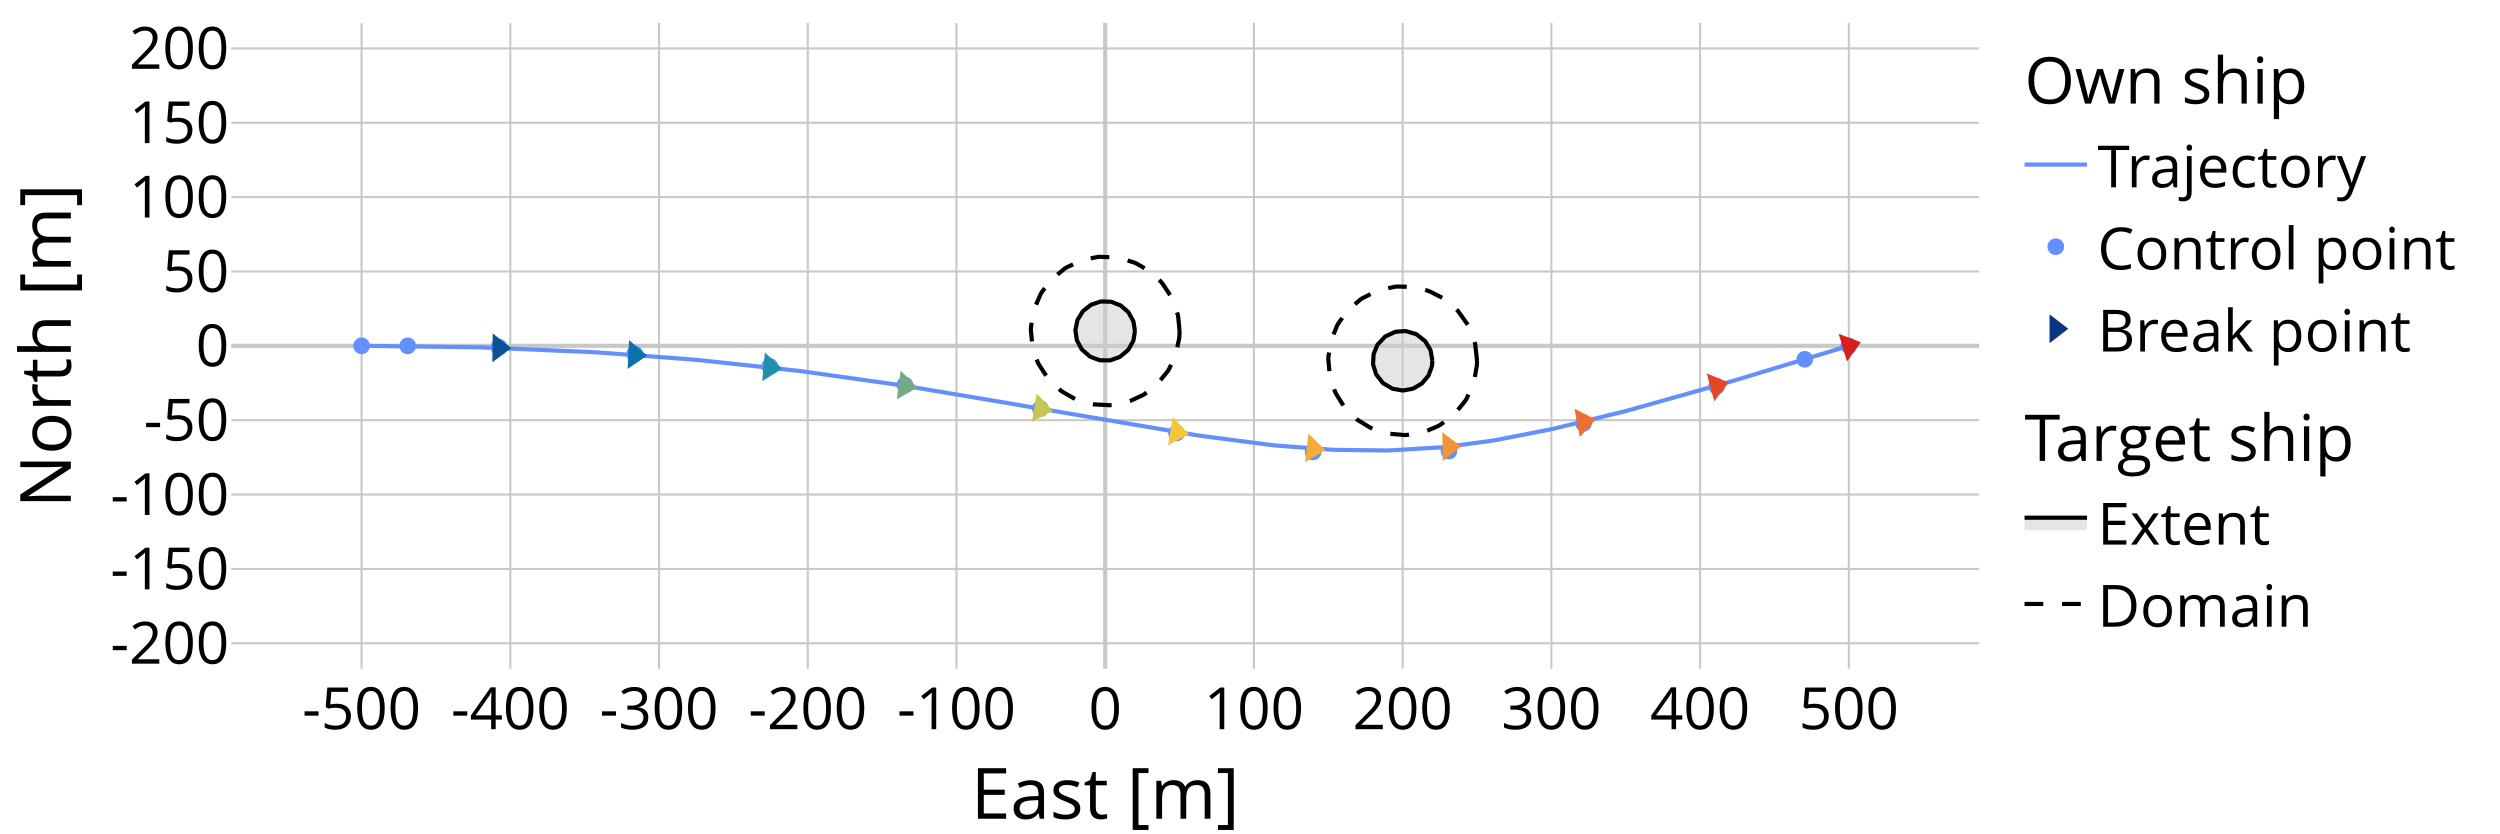
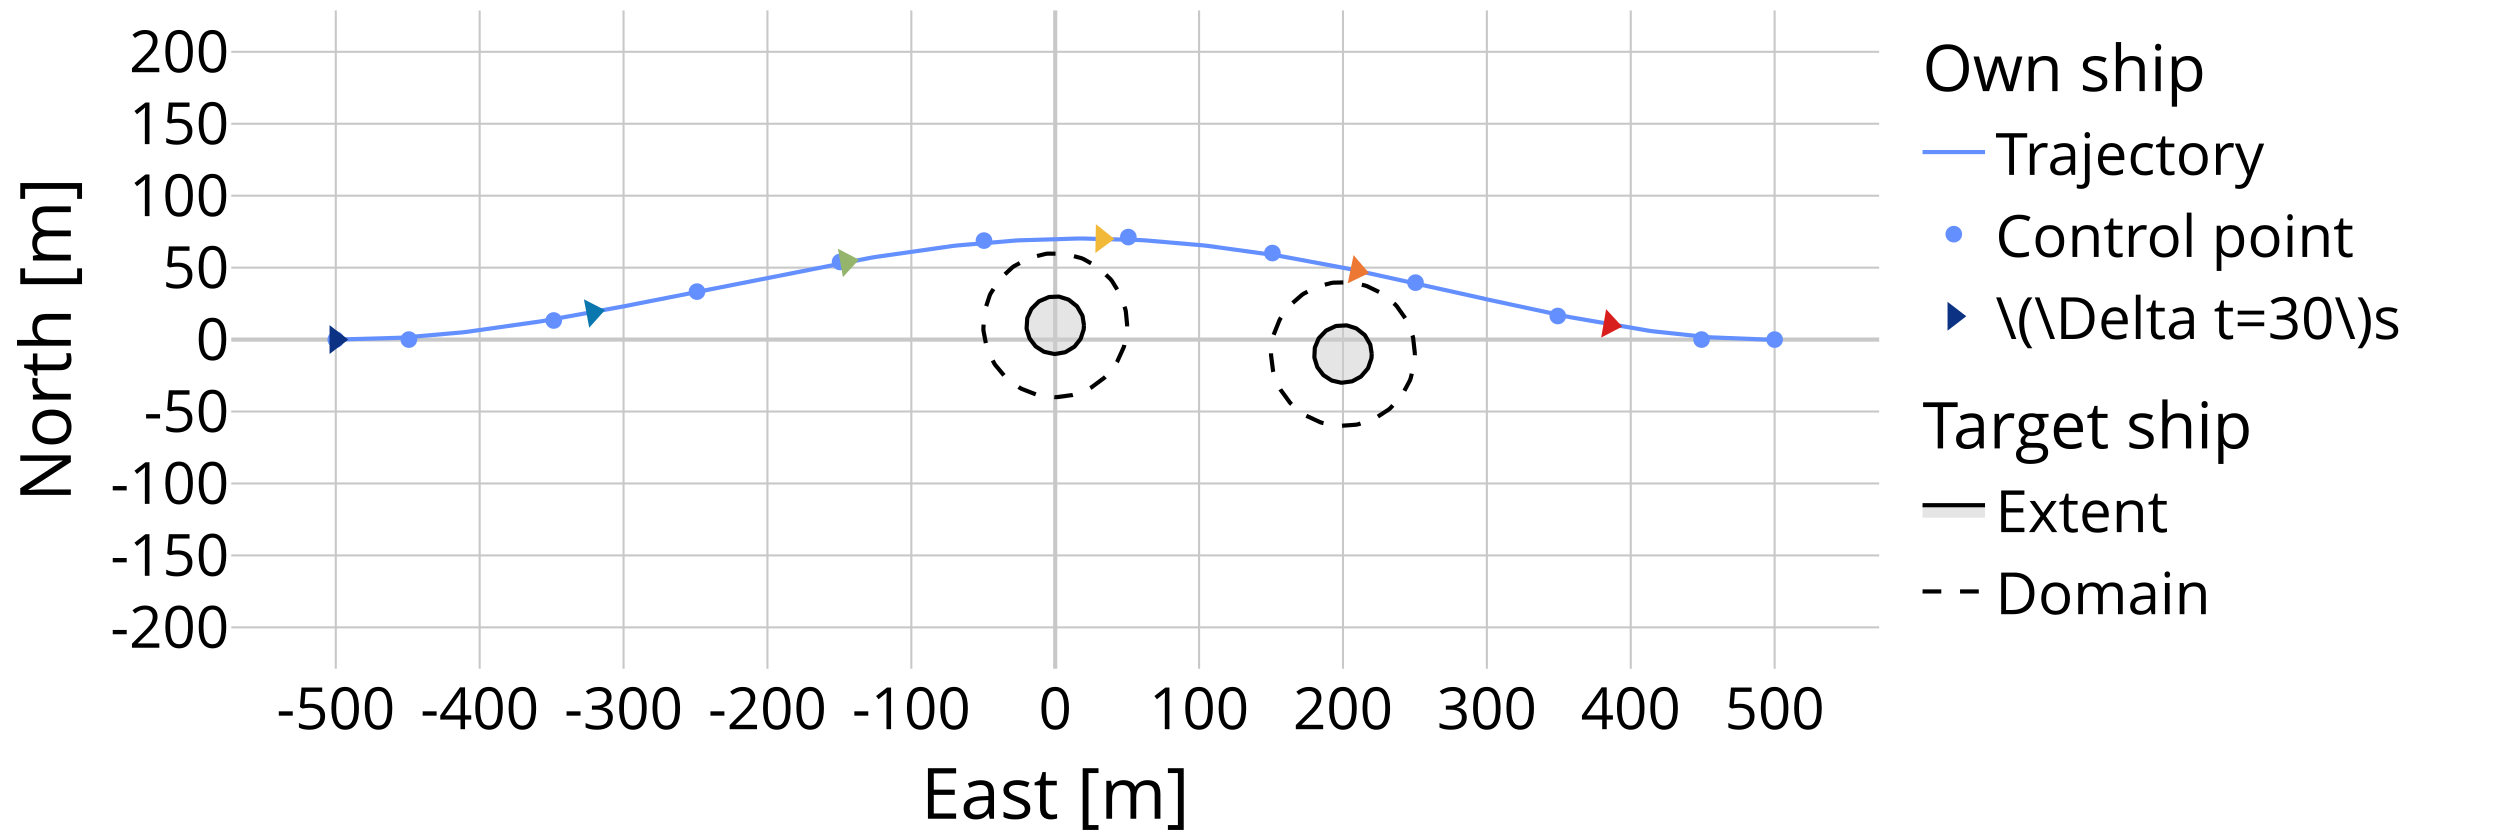
<svg xmlns="http://www.w3.org/2000/svg" class="main-svg" width="1200" height="400" style="" viewBox="0 0 1200 400">
  <rect x="0" y="0" width="1200" height="400" style="fill: rgb(255, 255, 255); fill-opacity: 1;" />
-   <defs id="defs-fc1833">
+   <defs id="defs-e4fb41">
    <g class="clips">
-       <clipPath id="clipfc1833xyplot" class="plotclip">
-         <rect width="839" height="310" />
+       <clipPath id="clipe4fb41xyplot" class="plotclip">
+         <rect width="791" height="316" />
      </clipPath>
-       <clipPath class="axesclip" id="clipfc1833x">
-         <rect x="111" y="0" width="839" height="400" />
+       <clipPath class="axesclip" id="clipe4fb41x">
+         <rect x="111" y="0" width="791" height="400" />
      </clipPath>
-       <clipPath class="axesclip" id="clipfc1833y">
-         <rect x="0" y="11" width="1200" height="310" />
+       <clipPath class="axesclip" id="clipe4fb41y">
+         <rect x="0" y="5" width="1200" height="316" />
      </clipPath>
-       <clipPath class="axesclip" id="clipfc1833xy">
-         <rect x="111" y="11" width="839" height="310" />
+       <clipPath class="axesclip" id="clipe4fb41xy">
+         <rect x="111" y="5" width="791" height="316" />
      </clipPath>
    </g>
    <g class="gradients" />
    <g class="patterns" />
  </defs>
  <g class="bglayer" />
  <g class="layer-below">
    <g class="imagelayer" />
    <g class="shapelayer" />
  </g>
  <g class="cartesianlayer">
    <g class="subplot xy">
      <g class="layer-subplot">
        <g class="shapelayer" />
        <g class="imagelayer" />
      </g>
      <g class="minor-gridlayer">
        <g class="x" />
        <g class="y" />
      </g>
      <g class="gridlayer">
        <g class="x">
-           <path class="xgrid crisp" transform="translate(173.56,0)" d="M0,11v310" style="stroke: rgb(200, 200, 200); stroke-opacity: 1; stroke-width: 1px;" />
-           <path class="xgrid crisp" transform="translate(244.95,0)" d="M0,11v310" style="stroke: rgb(200, 200, 200); stroke-opacity: 1; stroke-width: 1px;" />
-           <path class="xgrid crisp" transform="translate(316.34,0)" d="M0,11v310" style="stroke: rgb(200, 200, 200); stroke-opacity: 1; stroke-width: 1px;" />
-           <path class="xgrid crisp" transform="translate(387.73,0)" d="M0,11v310" style="stroke: rgb(200, 200, 200); stroke-opacity: 1; stroke-width: 1px;" />
-           <path class="xgrid crisp" transform="translate(459.11,0)" d="M0,11v310" style="stroke: rgb(200, 200, 200); stroke-opacity: 1; stroke-width: 1px;" />
-           <path class="xgrid crisp" transform="translate(601.89,0)" d="M0,11v310" style="stroke: rgb(200, 200, 200); stroke-opacity: 1; stroke-width: 1px;" />
-           <path class="xgrid crisp" transform="translate(673.27,0)" d="M0,11v310" style="stroke: rgb(200, 200, 200); stroke-opacity: 1; stroke-width: 1px;" />
-           <path class="xgrid crisp" transform="translate(744.66,0)" d="M0,11v310" style="stroke: rgb(200, 200, 200); stroke-opacity: 1; stroke-width: 1px;" />
-           <path class="xgrid crisp" transform="translate(816.05,0)" d="M0,11v310" style="stroke: rgb(200, 200, 200); stroke-opacity: 1; stroke-width: 1px;" />
-           <path class="xgrid crisp" transform="translate(887.44,0)" d="M0,11v310" style="stroke: rgb(200, 200, 200); stroke-opacity: 1; stroke-width: 1px;" />
+           <path class="xgrid crisp" transform="translate(161.18,0)" d="M0,5v316" style="stroke: rgb(200, 200, 200); stroke-opacity: 1; stroke-width: 1px;" />
+           <path class="xgrid crisp" transform="translate(230.24,0)" d="M0,5v316" style="stroke: rgb(200, 200, 200); stroke-opacity: 1; stroke-width: 1px;" />
+           <path class="xgrid crisp" transform="translate(299.31,0)" d="M0,5v316" style="stroke: rgb(200, 200, 200); stroke-opacity: 1; stroke-width: 1px;" />
+           <path class="xgrid crisp" transform="translate(368.37,0)" d="M0,5v316" style="stroke: rgb(200, 200, 200); stroke-opacity: 1; stroke-width: 1px;" />
+           <path class="xgrid crisp" transform="translate(437.44,0)" d="M0,5v316" style="stroke: rgb(200, 200, 200); stroke-opacity: 1; stroke-width: 1px;" />
+           <path class="xgrid crisp" transform="translate(575.56,0)" d="M0,5v316" style="stroke: rgb(200, 200, 200); stroke-opacity: 1; stroke-width: 1px;" />
+           <path class="xgrid crisp" transform="translate(644.63,0)" d="M0,5v316" style="stroke: rgb(200, 200, 200); stroke-opacity: 1; stroke-width: 1px;" />
+           <path class="xgrid crisp" transform="translate(713.69,0)" d="M0,5v316" style="stroke: rgb(200, 200, 200); stroke-opacity: 1; stroke-width: 1px;" />
+           <path class="xgrid crisp" transform="translate(782.76,0)" d="M0,5v316" style="stroke: rgb(200, 200, 200); stroke-opacity: 1; stroke-width: 1px;" />
+           <path class="xgrid crisp" transform="translate(851.82,0)" d="M0,5v316" style="stroke: rgb(200, 200, 200); stroke-opacity: 1; stroke-width: 1px;" />
        </g>
        <g class="y">
-           <path class="ygrid crisp" transform="translate(0,308.77)" d="M111,0h839" style="stroke: rgb(200, 200, 200); stroke-opacity: 1; stroke-width: 1px;" />
-           <path class="ygrid crisp" transform="translate(0,273.08)" d="M111,0h839" style="stroke: rgb(200, 200, 200); stroke-opacity: 1; stroke-width: 1px;" />
-           <path class="ygrid crisp" transform="translate(0,237.39)" d="M111,0h839" style="stroke: rgb(200, 200, 200); stroke-opacity: 1; stroke-width: 1px;" />
-           <path class="ygrid crisp" transform="translate(0,201.69)" d="M111,0h839" style="stroke: rgb(200, 200, 200); stroke-opacity: 1; stroke-width: 1px;" />
-           <path class="ygrid crisp" transform="translate(0,130.31)" d="M111,0h839" style="stroke: rgb(200, 200, 200); stroke-opacity: 1; stroke-width: 1px;" />
-           <path class="ygrid crisp" transform="translate(0,94.61)" d="M111,0h839" style="stroke: rgb(200, 200, 200); stroke-opacity: 1; stroke-width: 1px;" />
-           <path class="ygrid crisp" transform="translate(0,58.92)" d="M111,0h839" style="stroke: rgb(200, 200, 200); stroke-opacity: 1; stroke-width: 1px;" />
-           <path class="ygrid crisp" transform="translate(0,23.23)" d="M111,0h839" style="stroke: rgb(200, 200, 200); stroke-opacity: 1; stroke-width: 1px;" />
+           <path class="ygrid crisp" transform="translate(0,301.13)" d="M111,0h791" style="stroke: rgb(200, 200, 200); stroke-opacity: 1; stroke-width: 1px;" />
+           <path class="ygrid crisp" transform="translate(0,266.6)" d="M111,0h791" style="stroke: rgb(200, 200, 200); stroke-opacity: 1; stroke-width: 1px;" />
+           <path class="ygrid crisp" transform="translate(0,232.06)" d="M111,0h791" style="stroke: rgb(200, 200, 200); stroke-opacity: 1; stroke-width: 1px;" />
+           <path class="ygrid crisp" transform="translate(0,197.53)" d="M111,0h791" style="stroke: rgb(200, 200, 200); stroke-opacity: 1; stroke-width: 1px;" />
+           <path class="ygrid crisp" transform="translate(0,128.47)" d="M111,0h791" style="stroke: rgb(200, 200, 200); stroke-opacity: 1; stroke-width: 1px;" />
+           <path class="ygrid crisp" transform="translate(0,93.94)" d="M111,0h791" style="stroke: rgb(200, 200, 200); stroke-opacity: 1; stroke-width: 1px;" />
+           <path class="ygrid crisp" transform="translate(0,59.4)" d="M111,0h791" style="stroke: rgb(200, 200, 200); stroke-opacity: 1; stroke-width: 1px;" />
+           <path class="ygrid crisp" transform="translate(0,24.87)" d="M111,0h791" style="stroke: rgb(200, 200, 200); stroke-opacity: 1; stroke-width: 1px;" />
        </g>
      </g>
      <g class="zerolinelayer">
-         <path class="xzl zl crisp" transform="translate(530.5,0)" d="M0,11v310" style="stroke: rgb(200, 200, 200); stroke-opacity: 1; stroke-width: 2px;" />
-         <path class="yzl zl crisp" transform="translate(0,166)" d="M111,0h839" style="stroke: rgb(200, 200, 200); stroke-opacity: 1; stroke-width: 2px;" />
+         <path class="xzl zl crisp" transform="translate(506.5,0)" d="M0,5v316" style="stroke: rgb(200, 200, 200); stroke-opacity: 1; stroke-width: 2px;" />
+         <path class="yzl zl crisp" transform="translate(0,163)" d="M111,0h791" style="stroke: rgb(200, 200, 200); stroke-opacity: 1; stroke-width: 2px;" />
      </g>
      <g class="layer-between">
        <g class="shapelayer" />
        <g class="imagelayer" />
      </g>
      <path class="xlines-below" />
      <path class="ylines-below" />
      <g class="overlines-below" />
      <g class="xaxislayer-below" />
      <g class="yaxislayer-below" />
      <g class="overaxes-below" />
      <g class="overplot">
-         <g class="xy" transform="translate(111,11)" clip-path="url(#clipfc1833xyplot)">
+         <g class="xy" transform="translate(111,5)" clip-path="url(#clipe4fb41xyplot)">
          <g class="scatterlayer mlayer">
-             <g class="trace scatter tracea6dfab" style="stroke-miterlimit: 2; opacity: 1;">
-               <g class="fills" />
-               <g class="errorbars" />
-               <g class="lines">
-                 <path class="js-line" d="M62.56,155L118.34,155.71L120.75,155.78L173.59,158.04L175.98,158.18L221.39,161.57L223.78,161.78L271.5,166.92L273.89,167.21L321.63,173.93L324.02,174.31L379.06,183.57L381.45,183.99L463.18,197.88L465.59,198.24L499.31,202.62L501.72,202.87L528.19,204.85L530.59,204.95L554.59,205.21L556.99,205.15L580.92,203.71L583.31,203.47L604.77,200.61L607.15,200.21L633.27,195.09L635.64,194.56L668.71,186.47L671.07,185.85L720.37,171.95L722.71,171.26L776.44,155" style="vector-effect: none; fill: none; stroke: rgb(100, 143, 255); stroke-opacity: 1; stroke-width: 2px; opacity: 1;" />
-               </g>
-               <g class="points" />
-               <g class="text" />
-             </g>
-             <g class="trace scatter trace71a429" style="stroke-miterlimit: 2; opacity: 1;">
+             <g class="trace scatter trace616be7" style="stroke-miterlimit: 2; opacity: 1;">
+               <g class="fills" />
+               <g class="errorbars" />
+               <g class="lines">
+                 <path class="js-line" d="M50.18,158L80.62,157.13L82.95,157L110.94,154.54L113.27,154.26L148.1,149.32L150.41,148.95L189.63,141.82L191.93,141.35L306.92,118.73L309.23,118.35L346.19,113.08L348.5,112.82L376.26,110.47L378.58,110.34L406.37,109.49L408.69,109.49L436.48,110.25L438.79,110.39L466.56,112.78L468.88,113.05L501.2,117.52L503.5,117.89L535.71,123.9L538.01,124.38L599.86,138.03L602.14,138.57L641.08,146.93L643.38,147.37L680.26,153.72L682.57,154.04L708.11,156.76L710.43,156.93L736.13,157.97L738.48,157.99L740.82,158" style="vector-effect: none; fill: none; stroke: rgb(100, 143, 255); stroke-opacity: 1; stroke-width: 2px; opacity: 1;" />
+               </g>
+               <g class="points" />
+               <g class="text" />
+             </g>
+             <g class="trace scatter trace02db0a" style="stroke-miterlimit: 2; opacity: 1;">
              <g class="fills" />
              <g class="errorbars" />
              <g class="lines" />
              <g class="points">
-                 <path class="point" transform="translate(62.56,155)" d="M4,0A4,4 0 1,1 0,-4A4,4 0 0,1 4,0Z" style="opacity: 1; stroke-width: 0px; fill: rgb(100, 143, 255); fill-opacity: 1;" />
-                 <path class="point" transform="translate(84.68,155)" d="M4,0A4,4 0 1,1 0,-4A4,4 0 0,1 4,0Z" style="opacity: 1; stroke-width: 0px; fill: rgb(100, 143, 255); fill-opacity: 1;" />
-                 <path class="point" transform="translate(128.52,155.62)" d="M4,0A4,4 0 1,1 0,-4A4,4 0 0,1 4,0Z" style="opacity: 1; stroke-width: 0px; fill: rgb(100, 143, 255); fill-opacity: 1;" />
-                 <path class="point" transform="translate(193.64,158.87)" d="M4,0A4,4 0 1,1 0,-4A4,4 0 0,1 4,0Z" style="opacity: 1; stroke-width: 0px; fill: rgb(100, 143, 255); fill-opacity: 1;" />
-                 <path class="point" transform="translate(258.48,164.87)" d="M4,0A4,4 0 1,1 0,-4A4,4 0 0,1 4,0Z" style="opacity: 1; stroke-width: 0px; fill: rgb(100, 143, 255); fill-opacity: 1;" />
-                 <path class="point" transform="translate(323.34,173.79)" d="M4,0A4,4 0 1,1 0,-4A4,4 0 0,1 4,0Z" style="opacity: 1; stroke-width: 0px; fill: rgb(100, 143, 255); fill-opacity: 1;" />
-                 <path class="point" transform="translate(388.38,185.18)" d="M4,0A4,4 0 1,1 0,-4A4,4 0 0,1 4,0Z" style="opacity: 1; stroke-width: 0px; fill: rgb(100, 143, 255); fill-opacity: 1;" />
-                 <path class="point" transform="translate(453.73,196.85)" d="M4,0A4,4 0 1,1 0,-4A4,4 0 0,1 4,0Z" style="opacity: 1; stroke-width: 0px; fill: rgb(100, 143, 255); fill-opacity: 1;" />
-                 <path class="point" transform="translate(519.28,205.93)" d="M4,0A4,4 0 1,1 0,-4A4,4 0 0,1 4,0Z" style="opacity: 1; stroke-width: 0px; fill: rgb(100, 143, 255); fill-opacity: 1;" />
-                 <path class="point" transform="translate(584.5,205.51)" d="M4,0A4,4 0 1,1 0,-4A4,4 0 0,1 4,0Z" style="opacity: 1; stroke-width: 0px; fill: rgb(100, 143, 255); fill-opacity: 1;" />
-                 <path class="point" transform="translate(649.09,192.19)" d="M4,0A4,4 0 1,1 0,-4A4,4 0 0,1 4,0Z" style="opacity: 1; stroke-width: 0px; fill: rgb(100, 143, 255); fill-opacity: 1;" />
-                 <path class="point" transform="translate(713,174.42)" d="M4,0A4,4 0 1,1 0,-4A4,4 0 0,1 4,0Z" style="opacity: 1; stroke-width: 0px; fill: rgb(100, 143, 255); fill-opacity: 1;" />
-                 <path class="point" transform="translate(755.29,161.46)" d="M4,0A4,4 0 1,1 0,-4A4,4 0 0,1 4,0Z" style="opacity: 1; stroke-width: 0px; fill: rgb(100, 143, 255); fill-opacity: 1;" />
-                 <path class="point" transform="translate(776.44,155)" d="M4,0A4,4 0 1,1 0,-4A4,4 0 0,1 4,0Z" style="opacity: 1; stroke-width: 0px; fill: rgb(100, 143, 255); fill-opacity: 1;" />
-               </g>
-               <g class="text" />
-             </g>
-             <g class="trace scatter trace6c880d" style="stroke-miterlimit: 2; opacity: 1;">
+                 <path class="point" transform="translate(50.18,158)" d="M4,0A4,4 0 1,1 0,-4A4,4 0 0,1 4,0Z" style="opacity: 1; stroke-width: 0px; fill: rgb(100, 143, 255); fill-opacity: 1;" />
+                 <path class="point" transform="translate(85.25,158)" d="M4,0A4,4 0 1,1 0,-4A4,4 0 0,1 4,0Z" style="opacity: 1; stroke-width: 0px; fill: rgb(100, 143, 255); fill-opacity: 1;" />
+                 <path class="point" transform="translate(154.79,148.84)" d="M4,0A4,4 0 1,1 0,-4A4,4 0 0,1 4,0Z" style="opacity: 1; stroke-width: 0px; fill: rgb(100, 143, 255); fill-opacity: 1;" />
+                 <path class="point" transform="translate(223.55,134.98)" d="M4,0A4,4 0 1,1 0,-4A4,4 0 0,1 4,0Z" style="opacity: 1; stroke-width: 0px; fill: rgb(100, 143, 255); fill-opacity: 1;" />
+                 <path class="point" transform="translate(292.23,120.74)" d="M4,0A4,4 0 1,1 0,-4A4,4 0 0,1 4,0Z" style="opacity: 1; stroke-width: 0px; fill: rgb(100, 143, 255); fill-opacity: 1;" />
+                 <path class="point" transform="translate(361.31,110.49)" d="M4,0A4,4 0 1,1 0,-4A4,4 0 0,1 4,0Z" style="opacity: 1; stroke-width: 0px; fill: rgb(100, 143, 255); fill-opacity: 1;" />
+                 <path class="point" transform="translate(430.59,108.79)" d="M4,0A4,4 0 1,1 0,-4A4,4 0 0,1 4,0Z" style="opacity: 1; stroke-width: 0px; fill: rgb(100, 143, 255); fill-opacity: 1;" />
+                 <path class="point" transform="translate(499.76,116.46)" d="M4,0A4,4 0 1,1 0,-4A4,4 0 0,1 4,0Z" style="opacity: 1; stroke-width: 0px; fill: rgb(100, 143, 255); fill-opacity: 1;" />
+                 <path class="point" transform="translate(568.45,130.67)" d="M4,0A4,4 0 1,1 0,-4A4,4 0 0,1 4,0Z" style="opacity: 1; stroke-width: 0px; fill: rgb(100, 143, 255); fill-opacity: 1;" />
+                 <path class="point" transform="translate(636.74,146.68)" d="M4,0A4,4 0 1,1 0,-4A4,4 0 0,1 4,0Z" style="opacity: 1; stroke-width: 0px; fill: rgb(100, 143, 255); fill-opacity: 1;" />
+                 <path class="point" transform="translate(705.75,158)" d="M4,0A4,4 0 1,1 0,-4A4,4 0 0,1 4,0Z" style="opacity: 1; stroke-width: 0px; fill: rgb(100, 143, 255); fill-opacity: 1;" />
+                 <path class="point" transform="translate(740.82,158)" d="M4,0A4,4 0 1,1 0,-4A4,4 0 0,1 4,0Z" style="opacity: 1; stroke-width: 0px; fill: rgb(100, 143, 255); fill-opacity: 1;" />
+               </g>
+               <g class="text" />
+             </g>
+             <g class="trace scatter trace42c5fc" style="stroke-miterlimit: 2; opacity: 1;">
              <g class="fills" />
              <g class="errorbars" />
              <g class="lines" />
              <g class="points">
-                 <path class="point" transform="translate(62.56,155)" d="M0,0Z" style="opacity: 1; stroke-width: 0px; fill: rgb(12, 51, 131); fill-opacity: 1;" />
-                 <path class="point" transform="translate(128.41,156.01)" d="M-2.893,-6.975L-3.106,6.883L5.999,0.092Z" style="opacity: 1; stroke-width: 0px; fill: rgb(11, 82, 151); fill-opacity: 1;" />
-                 <path class="point" transform="translate(193.6,159.33)" d="M-2.643,-7.074L-3.349,6.768L5.992,0.305Z" style="opacity: 1; stroke-width: 0px; fill: rgb(11, 113, 171); fill-opacity: 1;" />
-                 <path class="point" transform="translate(258.49,165.36)" d="M-2.346,-7.178L-3.628,6.623L5.974,0.555Z" style="opacity: 1; stroke-width: 0px; fill: rgb(31, 143, 174); fill-opacity: 1;" />
-                 <path class="point" transform="translate(323.37,174.2)" d="M-2.036,-7.272L-3.909,6.461L5.945,0.811Z" style="opacity: 1; stroke-width: 0px; fill: rgb(115, 170, 127); fill-opacity: 1;" />
-                 <path class="point" transform="translate(388.43,185.23)" d="M-1.8,-7.334L-4.116,6.331L5.916,1.002Z" style="opacity: 1; stroke-width: 0px; fill: rgb(200, 197, 80); fill-opacity: 1;" />
-                 <path class="point" transform="translate(453.76,196.42)" d="M-1.788,-7.337L-4.126,6.324L5.914,1.012Z" style="opacity: 1; stroke-width: 0px; fill: rgb(242, 199, 56); fill-opacity: 1;" />
-                 <path class="point" transform="translate(519.22,204.34)" d="M-2.145,-7.241L-3.812,6.519L5.956,0.722Z" style="opacity: 1; stroke-width: 0px; fill: rgb(242, 174, 56); fill-opacity: 1;" />
-                 <path class="point" transform="translate(584.4,203.36)" d="M-3.104,-6.884L-2.895,6.975L5.999,-0.091Z" style="opacity: 1; stroke-width: 0px; fill: rgb(242, 149, 56); fill-opacity: 1;" />
-                 <path class="point" transform="translate(648.98,191.45)" d="M-4.207,-6.271L-1.694,7.359L5.901,-1.088Z" style="opacity: 1; stroke-width: 0px; fill: rgb(235, 112, 49); fill-opacity: 1;" />
-                 <path class="point" transform="translate(712.92,174.14)" d="M-4.707,-5.905L-1.085,7.473L5.792,-1.568Z" style="opacity: 1; stroke-width: 0px; fill: rgb(226, 71, 39); fill-opacity: 1;" />
-                 <path class="point" transform="translate(776.44,155)" d="M-4.872,-5.77L-0.873,7.501L5.745,-1.731Z" style="opacity: 1; stroke-width: 0px; fill: rgb(217, 30, 30); fill-opacity: 1;" />
-               </g>
-               <g class="text" />
-             </g>
-             <g class="trace scatter tracecec239" style="stroke-miterlimit: 2; opacity: 1;">
+                 <path class="point" transform="translate(50.18,158)" d="M-3,-6.93L-3,6.93L6,-3.6739403974420594e-16Z" style="opacity: 1; stroke-width: 0px; fill: rgb(12, 51, 131); fill-opacity: 1;" />
+                 <path class="point" transform="translate(173.5,144.94)" d="M-4.214,-6.267L-1.686,7.361L5.899,-1.094Z" style="opacity: 1; stroke-width: 0px; fill: rgb(10, 119, 175); fill-opacity: 1;" />
+                 <path class="point" transform="translate(295.36,120.7)" d="M-4.15,-6.309L-1.76,7.344L5.91,-1.035Z" style="opacity: 1; stroke-width: 0px; fill: rgb(149, 181, 108); fill-opacity: 1;" />
+                 <path class="point" transform="translate(417.9,109.58)" d="M-2.872,-6.984L-3.127,6.874L5.999,0.11Z" style="opacity: 1; stroke-width: 0px; fill: rgb(242, 184, 56); fill-opacity: 1;" />
+                 <path class="point" transform="translate(540.24,124.84)" d="M-1.517,-7.398L-4.356,6.168L5.873,1.229Z" style="opacity: 1; stroke-width: 0px; fill: rgb(237, 120, 51); fill-opacity: 1;" />
+                 <path class="point" transform="translate(661.71,150.73)" d="M-1.77,-7.341L-4.142,6.314L5.911,1.027Z" style="opacity: 1; stroke-width: 0px; fill: rgb(217, 30, 30); fill-opacity: 1;" />
+               </g>
+               <g class="text" />
+             </g>
+             <g class="trace scatter trace60bfa8" style="stroke-miterlimit: 2; opacity: 1;">
              <g class="fills">
                <g>
-                   <path class="js-fill" d="M433.78,147.86L433.07,143.43L432.92,143L430.75,139.07L430.47,138.72L427.09,135.77L426.7,135.53L422.52,133.91L422.08,133.82L417.59,133.71L417.14,133.78L412.89,135.21L412.49,135.42L408.98,138.21L408.68,138.55L406.32,142.37L406.15,142.79L405.24,147.19L405.22,147.64L405.86,152.08L406,152.51L408.11,156.47L408.39,156.83L412.1,160.07L412.49,160.3L416.7,161.86L417.14,161.94L421.63,161.98L422.08,161.9L426.31,160.41L426.7,160.19L430.47,157L430.75,156.65L432.92,152.72L433.07,152.29L433.78,147.86Z" style="fill: rgb(204, 204, 204); fill-opacity: 0.5; stroke-width: 0;" />
+                   <path class="js-fill" d="M409.31,151.09L408.63,146.8L408.49,146.39L406.11,142.25L405.83,141.92L402.09,138.95L401.7,138.75L397.56,137.44L397.13,137.38L392.79,137.55L392.37,137.64L387.97,139.51L387.61,139.75L384.22,143.12L383.98,143.48L382.18,147.43L382.07,147.85L381.77,152.62L381.83,153.05L383.11,157.2L383.31,157.59L385.93,161.05L386.25,161.35L389.89,163.72L390.29,163.89L394.95,164.9L395.39,164.91L400.1,164.12L400.51,163.97L404.59,161.49L404.91,161.2L407.59,157.78L407.79,157.39L409.14,153.27L409.2,152.83L409.31,151.09Z" style="fill: rgb(204, 204, 204); fill-opacity: 0.5; stroke-width: 0;" />
                </g>
              </g>
              <g class="errorbars" />
              <g class="lines">
-                 <path class="js-line" d="M433.78,147.86L433.07,143.43L432.92,143L430.75,139.07L430.47,138.72L427.09,135.77L426.7,135.53L422.52,133.91L422.08,133.82L417.59,133.71L417.14,133.78L412.89,135.21L412.49,135.42L408.98,138.21L408.68,138.55L406.32,142.37L406.15,142.79L405.24,147.19L405.22,147.64L405.86,152.08L406,152.51L408.11,156.47L408.39,156.83L412.1,160.07L412.49,160.3L416.7,161.86L417.14,161.94L421.63,161.98L422.08,161.9L426.31,160.41L426.7,160.19L430.47,157L430.75,156.65L432.92,152.72L433.07,152.29L433.78,147.86" style="vector-effect: none; fill: none; stroke: rgb(0, 0, 0); stroke-opacity: 1; stroke-width: 2px; opacity: 1;" />
-               </g>
-               <g class="points" />
-               <g class="text" />
-             </g>
-             <g class="trace scatter tracea17163" style="stroke-miterlimit: 2; opacity: 1;">
-               <g class="fills" />
-               <g class="errorbars" />
-               <g class="lines">
-                 <path class="js-line" d="M455.19,147.86L454.55,141.14L454.33,140.04L451.76,132.59L451.26,131.58L446.92,125.01L446.19,124.16L441.25,119.56L440.34,118.89L434.51,115.48L433.48,115.02L425.94,112.75L424.83,112.57L416.97,112.26L415.84,112.36L409.22,113.68L408.15,114.02L401.01,117.33L400.05,117.93L393.96,122.92L393.19,123.74L389.12,129.13L388.54,130.1L385.4,137.31L385.08,138.4L383.85,146.17L383.81,147.3L384.56,155.14L384.8,156.23L387,162.62L387.48,163.64L391.72,170.27L392.44,171.14L398.2,176.5L399.12,177.16L405,180.48L406.04,180.92L412.5,182.86L413.61,183.07L421.47,183.5L422.6,183.42L430.32,181.88L431.38,181.52L437.51,178.68L438.47,178.09L443.83,173.98L444.64,173.2L449.58,167.07L450.17,166.11L453.06,160.01L453.43,158.94L455.03,151.24L455.12,150.11L455.19,147.86" style="vector-effect: none; fill: none; stroke: rgb(0, 0, 0); stroke-opacity: 1; stroke-dasharray: 9px, 9px; stroke-width: 2px; opacity: 1;" />
-               </g>
-               <g class="points" />
-               <g class="text" />
-             </g>
-             <g class="trace scatter trace9bde88" style="stroke-miterlimit: 2; opacity: 1;">
+                 <path class="js-line" d="M409.31,151.09L408.63,146.8L408.49,146.39L406.11,142.25L405.83,141.92L402.09,138.95L401.7,138.75L397.56,137.44L397.13,137.38L392.79,137.55L392.37,137.64L387.97,139.51L387.61,139.75L384.22,143.12L383.98,143.48L382.18,147.43L382.07,147.85L381.77,152.62L381.83,153.05L383.11,157.2L383.31,157.59L385.93,161.05L386.25,161.35L389.89,163.72L390.29,163.89L394.95,164.9L395.39,164.91L400.1,164.12L400.51,163.97L404.59,161.49L404.91,161.2L407.59,157.78L407.79,157.39L409.14,153.27L409.2,152.83L409.31,151.09" style="vector-effect: none; fill: none; stroke: rgb(0, 0, 0); stroke-opacity: 1; stroke-width: 2px; opacity: 1;" />
+               </g>
+               <g class="points" />
+               <g class="text" />
+             </g>
+             <g class="trace scatter trace06a416" style="stroke-miterlimit: 2; opacity: 1;">
+               <g class="fills" />
+               <g class="errorbars" />
+               <g class="lines">
+                 <path class="js-line" d="M430.03,151.09L429.41,144.59L429.19,143.52L427.16,137.31L426.71,136.32L422.72,129.84L422.03,128.99L416.54,123.71L415.67,123.06L409.03,119.32L408.02,118.91L400.66,116.95L399.58,116.8L391.96,116.74L390.88,116.87L383.49,118.72L382.47,119.11L375.78,122.75L374.89,123.38L369.32,128.57L368.62,129.41L364.52,135.83L364.06,136.82L361.69,144.06L361.49,145.13L361.01,152.73L361.08,153.82L362.51,161.3L362.85,162.33L366.11,169.22L366.69,170.14L371.57,175.99L372.37,176.73L378.55,181.18L379.51,181.7L386.61,184.46L387.66,184.73L395.23,185.62L396.32,185.62L403.87,184.6L404.92,184.32L411.97,181.44L412.92,180.91L419.04,176.36L419.82,175.61L424.6,169.68L425.18,168.75L428.33,161.82L428.65,160.77L429.96,153.27L430.02,152.18L430.03,151.09" style="vector-effect: none; fill: none; stroke: rgb(0, 0, 0); stroke-opacity: 1; stroke-dasharray: 9px, 9px; stroke-width: 2px; opacity: 1;" />
+               </g>
+               <g class="points" />
+               <g class="text" />
+             </g>
+             <g class="trace scatter trace306834" style="stroke-miterlimit: 2; opacity: 1;">
              <g class="fills">
                <g>
-                   <path class="js-fill" d="M576.55,162.14L575.7,157.28L575.54,156.86L573.24,153L572.95,152.66L569.09,149.59L568.69,149.38L563.96,147.96L563.51,147.92L559.03,148.23L558.6,148.34L554.12,150.42L553.75,150.68L550.36,154.27L550.12,154.65L548.4,158.79L548.3,159.23L548.08,163.71L548.14,164.16L549.47,168.45L549.67,168.85L552.71,172.74L553.05,173.04L557.31,175.52L557.73,175.67L562.16,176.42L562.61,176.41L567.03,175.6L567.45,175.44L571.33,173.18L571.67,172.89L574.54,169.44L574.77,169.05L576.3,164.83L576.37,164.38L576.55,162.14Z" style="fill: rgb(204, 204, 204); fill-opacity: 0.5; stroke-width: 0;" />
+                   <path class="js-fill" d="M547.44,164.91L546.76,160.62L546.62,160.2L544.24,156.06L543.96,155.73L540.22,152.77L539.83,152.56L535.69,151.25L535.26,151.19L530.5,151.45L530.07,151.56L525.74,153.57L525.39,153.82L522.11,157.29L521.87,157.66L520.2,161.67L520.11,162.09L519.9,166.43L519.96,166.86L521.24,171.01L521.44,171.4L524.06,174.86L524.38,175.16L528.02,177.53L528.42,177.7L532.65,178.68L533.08,178.71L537.81,178.07L538.23,177.93L542.05,175.86L542.39,175.59L545.5,171.97L545.72,171.59L547.27,167.08L547.33,166.65L547.44,164.91Z" style="fill: rgb(204, 204, 204); fill-opacity: 0.5; stroke-width: 0;" />
                </g>
              </g>
              <g class="errorbars" />
              <g class="lines">
-                 <path class="js-line" d="M576.55,162.14L575.7,157.28L575.54,156.86L573.24,153L572.95,152.66L569.09,149.59L568.69,149.38L563.96,147.96L563.51,147.92L559.03,148.23L558.6,148.34L554.12,150.42L553.75,150.68L550.36,154.27L550.12,154.65L548.4,158.79L548.3,159.23L548.08,163.71L548.14,164.16L549.47,168.45L549.67,168.85L552.71,172.74L553.05,173.04L557.31,175.52L557.73,175.67L562.16,176.42L562.61,176.41L567.03,175.6L567.45,175.44L571.33,173.18L571.67,172.89L574.54,169.44L574.77,169.05L576.3,164.83L576.37,164.38L576.55,162.14" style="vector-effect: none; fill: none; stroke: rgb(0, 0, 0); stroke-opacity: 1; stroke-width: 2px; opacity: 1;" />
-               </g>
-               <g class="points" />
-               <g class="text" />
-             </g>
-             <g class="trace scatter trace1cb1b1" style="stroke-miterlimit: 2; opacity: 1;">
-               <g class="fills" />
-               <g class="errorbars" />
-               <g class="lines">
-                 <path class="js-line" d="M597.97,162.14L597.1,154.31L596.84,153.22L594.04,145.86L593.51,144.86L588.96,138.44L588.2,137.61L582.19,132.52L581.25,131.91L575.21,128.87L574.16,128.48L567.61,126.85L566.49,126.7L559.74,126.54L558.62,126.63L550.92,128.3L549.86,128.67L542.83,132.21L541.89,132.84L535.96,138.02L535.22,138.86L531.32,144.37L530.77,145.36L527.86,152.67L527.58,153.77L526.62,160.45L526.59,161.58L527.33,169.41L527.58,170.51L529.77,176.9L530.26,177.92L533.8,183.66L534.49,184.55L540.08,190.1L540.98,190.78L546.75,194.28L547.77,194.75L554.17,196.9L555.28,197.14L563.12,197.82L564.25,197.78L572.01,196.48L573.09,196.15L579.3,193.51L580.28,192.96L586.6,188.26L587.41,187.48L592.36,181.35L592.95,180.39L596.2,173.22L596.54,172.15L597.9,164.39L597.95,163.27L597.97,162.14" style="vector-effect: none; fill: none; stroke: rgb(0, 0, 0); stroke-opacity: 1; stroke-dasharray: 9px, 9px; stroke-width: 2px; opacity: 1;" />
+                 <path class="js-line" d="M547.44,164.91L546.76,160.62L546.62,160.2L544.24,156.06L543.96,155.73L540.22,152.77L539.83,152.56L535.69,151.25L535.26,151.19L530.5,151.45L530.07,151.56L525.74,153.57L525.39,153.82L522.11,157.29L521.87,157.66L520.2,161.67L520.11,162.09L519.9,166.43L519.96,166.86L521.24,171.01L521.44,171.4L524.06,174.86L524.38,175.16L528.02,177.53L528.42,177.7L532.65,178.68L533.08,178.71L537.81,178.07L538.23,177.93L542.05,175.86L542.39,175.59L545.5,171.97L545.72,171.59L547.27,167.08L547.33,166.65L547.44,164.91" style="vector-effect: none; fill: none; stroke: rgb(0, 0, 0); stroke-opacity: 1; stroke-width: 2px; opacity: 1;" />
+               </g>
+               <g class="points" />
+               <g class="text" />
+             </g>
+             <g class="trace scatter tracea96277" style="stroke-miterlimit: 2; opacity: 1;">
+               <g class="fills" />
+               <g class="errorbars" />
+               <g class="lines">
+                 <path class="js-line" d="M568.16,164.91L567.32,157.34L567.07,156.28L564.36,149.16L563.85,148.19L559.45,141.98L558.71,141.17L552.9,136.25L551.99,135.66L545.13,132.34L544.09,132L537.71,130.62L536.62,130.5L529.01,130.68L527.93,130.85L521.62,132.53L520.6,132.93L514.81,135.95L513.91,136.56L508.17,141.57L507.45,142.39L503.68,147.72L503.15,148.67L500.33,155.75L500.06,156.81L499.1,164.36L499.1,165.45L500.06,173.01L500.33,174.06L503.15,181.14L503.68,182.09L508.17,188.24L508.92,189.03L514.81,193.86L515.74,194.44L522.65,197.65L523.69,197.98L531.18,199.35L532.27,199.41L539.86,198.87L540.93,198.66L548.15,196.24L549.14,195.76L555.52,191.61L556.36,190.91L561.5,185.29L562.13,184.4L565.71,177.68L566.1,176.66L567.89,169.26L568.01,168.17L568.16,164.91" style="vector-effect: none; fill: none; stroke: rgb(0, 0, 0); stroke-opacity: 1; stroke-dasharray: 9px, 9px; stroke-width: 2px; opacity: 1;" />
              </g>
              <g class="points" />
              <g class="text" />
            </g>
          </g>
        </g>
      </g>
      <path class="xlines-above crisp" d="M0,0" style="fill: none;" />
      <path class="ylines-above crisp" d="M0,0" style="fill: none;" />
      <g class="overlines-above" />
      <g class="xaxislayer-above">
        <g class="xtick">
-           <text text-anchor="middle" x="0" y="350" transform="translate(173.56,0)" style="font-family: 'Open Sans', verdana, arial, sans-serif; font-size: 28px; fill: rgb(0, 0, 0); fill-opacity: 1; white-space: pre; opacity: 1;">-500</text>
-         </g>
-         <g class="xtick">
-           <text text-anchor="middle" x="0" y="350" style="font-family: 'Open Sans', verdana, arial, sans-serif; font-size: 28px; fill: rgb(0, 0, 0); fill-opacity: 1; white-space: pre; opacity: 1;" transform="translate(244.95,0)">-400</text>
-         </g>
-         <g class="xtick">
-           <text text-anchor="middle" x="0" y="350" style="font-family: 'Open Sans', verdana, arial, sans-serif; font-size: 28px; fill: rgb(0, 0, 0); fill-opacity: 1; white-space: pre; opacity: 1;" transform="translate(316.34,0)">-300</text>
-         </g>
-         <g class="xtick">
-           <text text-anchor="middle" x="0" y="350" style="font-family: 'Open Sans', verdana, arial, sans-serif; font-size: 28px; fill: rgb(0, 0, 0); fill-opacity: 1; white-space: pre; opacity: 1;" transform="translate(387.73,0)">-200</text>
-         </g>
-         <g class="xtick">
-           <text text-anchor="middle" x="0" y="350" style="font-family: 'Open Sans', verdana, arial, sans-serif; font-size: 28px; fill: rgb(0, 0, 0); fill-opacity: 1; white-space: pre; opacity: 1;" transform="translate(459.11,0)">-100</text>
-         </g>
-         <g class="xtick">
-           <text text-anchor="middle" x="0" y="350" style="font-family: 'Open Sans', verdana, arial, sans-serif; font-size: 28px; fill: rgb(0, 0, 0); fill-opacity: 1; white-space: pre; opacity: 1;" transform="translate(530.5,0)">0</text>
-         </g>
-         <g class="xtick">
-           <text text-anchor="middle" x="0" y="350" style="font-family: 'Open Sans', verdana, arial, sans-serif; font-size: 28px; fill: rgb(0, 0, 0); fill-opacity: 1; white-space: pre; opacity: 1;" transform="translate(601.89,0)">100</text>
-         </g>
-         <g class="xtick">
-           <text text-anchor="middle" x="0" y="350" style="font-family: 'Open Sans', verdana, arial, sans-serif; font-size: 28px; fill: rgb(0, 0, 0); fill-opacity: 1; white-space: pre; opacity: 1;" transform="translate(673.27,0)">200</text>
-         </g>
-         <g class="xtick">
-           <text text-anchor="middle" x="0" y="350" style="font-family: 'Open Sans', verdana, arial, sans-serif; font-size: 28px; fill: rgb(0, 0, 0); fill-opacity: 1; white-space: pre; opacity: 1;" transform="translate(744.66,0)">300</text>
-         </g>
-         <g class="xtick">
-           <text text-anchor="middle" x="0" y="350" style="font-family: 'Open Sans', verdana, arial, sans-serif; font-size: 28px; fill: rgb(0, 0, 0); fill-opacity: 1; white-space: pre; opacity: 1;" transform="translate(816.05,0)">400</text>
-         </g>
-         <g class="xtick">
-           <text text-anchor="middle" x="0" y="350" style="font-family: 'Open Sans', verdana, arial, sans-serif; font-size: 28px; fill: rgb(0, 0, 0); fill-opacity: 1; white-space: pre; opacity: 1;" transform="translate(887.44,0)">500</text>
+           <text text-anchor="middle" x="0" y="350" transform="translate(161.18,0)" style="font-family: 'Open Sans', verdana, arial, sans-serif; font-size: 28px; fill: rgb(0, 0, 0); fill-opacity: 1; white-space: pre; opacity: 1;">-500</text>
+         </g>
+         <g class="xtick">
+           <text text-anchor="middle" x="0" y="350" style="font-family: 'Open Sans', verdana, arial, sans-serif; font-size: 28px; fill: rgb(0, 0, 0); fill-opacity: 1; white-space: pre; opacity: 1;" transform="translate(230.24,0)">-400</text>
+         </g>
+         <g class="xtick">
+           <text text-anchor="middle" x="0" y="350" style="font-family: 'Open Sans', verdana, arial, sans-serif; font-size: 28px; fill: rgb(0, 0, 0); fill-opacity: 1; white-space: pre; opacity: 1;" transform="translate(299.31,0)">-300</text>
+         </g>
+         <g class="xtick">
+           <text text-anchor="middle" x="0" y="350" style="font-family: 'Open Sans', verdana, arial, sans-serif; font-size: 28px; fill: rgb(0, 0, 0); fill-opacity: 1; white-space: pre; opacity: 1;" transform="translate(368.37,0)">-200</text>
+         </g>
+         <g class="xtick">
+           <text text-anchor="middle" x="0" y="350" style="font-family: 'Open Sans', verdana, arial, sans-serif; font-size: 28px; fill: rgb(0, 0, 0); fill-opacity: 1; white-space: pre; opacity: 1;" transform="translate(437.44,0)">-100</text>
+         </g>
+         <g class="xtick">
+           <text text-anchor="middle" x="0" y="350" style="font-family: 'Open Sans', verdana, arial, sans-serif; font-size: 28px; fill: rgb(0, 0, 0); fill-opacity: 1; white-space: pre; opacity: 1;" transform="translate(506.5,0)">0</text>
+         </g>
+         <g class="xtick">
+           <text text-anchor="middle" x="0" y="350" style="font-family: 'Open Sans', verdana, arial, sans-serif; font-size: 28px; fill: rgb(0, 0, 0); fill-opacity: 1; white-space: pre; opacity: 1;" transform="translate(575.56,0)">100</text>
+         </g>
+         <g class="xtick">
+           <text text-anchor="middle" x="0" y="350" style="font-family: 'Open Sans', verdana, arial, sans-serif; font-size: 28px; fill: rgb(0, 0, 0); fill-opacity: 1; white-space: pre; opacity: 1;" transform="translate(644.63,0)">200</text>
+         </g>
+         <g class="xtick">
+           <text text-anchor="middle" x="0" y="350" style="font-family: 'Open Sans', verdana, arial, sans-serif; font-size: 28px; fill: rgb(0, 0, 0); fill-opacity: 1; white-space: pre; opacity: 1;" transform="translate(713.69,0)">300</text>
+         </g>
+         <g class="xtick">
+           <text text-anchor="middle" x="0" y="350" style="font-family: 'Open Sans', verdana, arial, sans-serif; font-size: 28px; fill: rgb(0, 0, 0); fill-opacity: 1; white-space: pre; opacity: 1;" transform="translate(782.76,0)">400</text>
+         </g>
+         <g class="xtick">
+           <text text-anchor="middle" x="0" y="350" style="font-family: 'Open Sans', verdana, arial, sans-serif; font-size: 28px; fill: rgb(0, 0, 0); fill-opacity: 1; white-space: pre; opacity: 1;" transform="translate(851.82,0)">500</text>
        </g>
      </g>
      <g class="yaxislayer-above">
        <g class="ytick">
-           <text text-anchor="end" x="110" y="9.8" transform="translate(0,308.77)" style="font-family: 'Open Sans', verdana, arial, sans-serif; font-size: 28px; fill: rgb(0, 0, 0); fill-opacity: 1; white-space: pre; opacity: 1;">-200</text>
-         </g>
-         <g class="ytick">
-           <text text-anchor="end" x="110" y="9.8" style="font-family: 'Open Sans', verdana, arial, sans-serif; font-size: 28px; fill: rgb(0, 0, 0); fill-opacity: 1; white-space: pre; opacity: 1;" transform="translate(0,273.08)">-150</text>
-         </g>
-         <g class="ytick">
-           <text text-anchor="end" x="110" y="9.8" style="font-family: 'Open Sans', verdana, arial, sans-serif; font-size: 28px; fill: rgb(0, 0, 0); fill-opacity: 1; white-space: pre; opacity: 1;" transform="translate(0,237.39)">-100</text>
-         </g>
-         <g class="ytick">
-           <text text-anchor="end" x="110" y="9.8" style="font-family: 'Open Sans', verdana, arial, sans-serif; font-size: 28px; fill: rgb(0, 0, 0); fill-opacity: 1; white-space: pre; opacity: 1;" transform="translate(0,201.69)">-50</text>
-         </g>
-         <g class="ytick">
-           <text text-anchor="end" x="110" y="9.8" style="font-family: 'Open Sans', verdana, arial, sans-serif; font-size: 28px; fill: rgb(0, 0, 0); fill-opacity: 1; white-space: pre; opacity: 1;" transform="translate(0,166)">0</text>
-         </g>
-         <g class="ytick">
-           <text text-anchor="end" x="110" y="9.8" style="font-family: 'Open Sans', verdana, arial, sans-serif; font-size: 28px; fill: rgb(0, 0, 0); fill-opacity: 1; white-space: pre; opacity: 1;" transform="translate(0,130.31)">50</text>
-         </g>
-         <g class="ytick">
-           <text text-anchor="end" x="110" y="9.8" style="font-family: 'Open Sans', verdana, arial, sans-serif; font-size: 28px; fill: rgb(0, 0, 0); fill-opacity: 1; white-space: pre; opacity: 1;" transform="translate(0,94.61)">100</text>
-         </g>
-         <g class="ytick">
-           <text text-anchor="end" x="110" y="9.8" style="font-family: 'Open Sans', verdana, arial, sans-serif; font-size: 28px; fill: rgb(0, 0, 0); fill-opacity: 1; white-space: pre; opacity: 1;" transform="translate(0,58.92)">150</text>
-         </g>
-         <g class="ytick">
-           <text text-anchor="end" x="110" y="9.8" style="font-family: 'Open Sans', verdana, arial, sans-serif; font-size: 28px; fill: rgb(0, 0, 0); fill-opacity: 1; white-space: pre; opacity: 1;" transform="translate(0,23.23)">200</text>
+           <text text-anchor="end" x="110" y="9.8" transform="translate(0,301.13)" style="font-family: 'Open Sans', verdana, arial, sans-serif; font-size: 28px; fill: rgb(0, 0, 0); fill-opacity: 1; white-space: pre; opacity: 1;">-200</text>
+         </g>
+         <g class="ytick">
+           <text text-anchor="end" x="110" y="9.8" style="font-family: 'Open Sans', verdana, arial, sans-serif; font-size: 28px; fill: rgb(0, 0, 0); fill-opacity: 1; white-space: pre; opacity: 1;" transform="translate(0,266.6)">-150</text>
+         </g>
+         <g class="ytick">
+           <text text-anchor="end" x="110" y="9.8" style="font-family: 'Open Sans', verdana, arial, sans-serif; font-size: 28px; fill: rgb(0, 0, 0); fill-opacity: 1; white-space: pre; opacity: 1;" transform="translate(0,232.06)">-100</text>
+         </g>
+         <g class="ytick">
+           <text text-anchor="end" x="110" y="9.8" style="font-family: 'Open Sans', verdana, arial, sans-serif; font-size: 28px; fill: rgb(0, 0, 0); fill-opacity: 1; white-space: pre; opacity: 1;" transform="translate(0,197.53)">-50</text>
+         </g>
+         <g class="ytick">
+           <text text-anchor="end" x="110" y="9.8" style="font-family: 'Open Sans', verdana, arial, sans-serif; font-size: 28px; fill: rgb(0, 0, 0); fill-opacity: 1; white-space: pre; opacity: 1;" transform="translate(0,163)">0</text>
+         </g>
+         <g class="ytick">
+           <text text-anchor="end" x="110" y="9.8" style="font-family: 'Open Sans', verdana, arial, sans-serif; font-size: 28px; fill: rgb(0, 0, 0); fill-opacity: 1; white-space: pre; opacity: 1;" transform="translate(0,128.47)">50</text>
+         </g>
+         <g class="ytick">
+           <text text-anchor="end" x="110" y="9.8" style="font-family: 'Open Sans', verdana, arial, sans-serif; font-size: 28px; fill: rgb(0, 0, 0); fill-opacity: 1; white-space: pre; opacity: 1;" transform="translate(0,93.94)">100</text>
+         </g>
+         <g class="ytick">
+           <text text-anchor="end" x="110" y="9.8" style="font-family: 'Open Sans', verdana, arial, sans-serif; font-size: 28px; fill: rgb(0, 0, 0); fill-opacity: 1; white-space: pre; opacity: 1;" transform="translate(0,59.4)">150</text>
+         </g>
+         <g class="ytick">
+           <text text-anchor="end" x="110" y="9.8" style="font-family: 'Open Sans', verdana, arial, sans-serif; font-size: 28px; fill: rgb(0, 0, 0); fill-opacity: 1; white-space: pre; opacity: 1;" transform="translate(0,24.87)">200</text>
        </g>
      </g>
      <g class="overaxes-above" />
    </g>
  </g>
  <g class="polarlayer" />
  <g class="smithlayer" />
  <g class="ternarylayer" />
  <g class="geolayer" />
  <g class="funnelarealayer" />
  <g class="pielayer" />
  <g class="iciclelayer" />
  <g class="treemaplayer" />
  <g class="sunburstlayer" />
  <g class="glimages" />
-   <defs id="topdefs-fc1833">
+   <defs id="topdefs-e4fb41">
    <g class="clips" />
-     <clipPath id="legendfc1833">
-       <rect width="228" height="304" x="0" y="0" />
+     <clipPath id="legende4fb41">
+       <rect width="277" height="304" x="0" y="0" />
    </clipPath>
  </defs>
  <g class="layer-above">
    <g class="imagelayer" />
    <g class="shapelayer" />
  </g>
  <g class="infolayer">
-     <g class="legend" pointer-events="all" transform="translate(966.78,11)">
-       <rect class="bg" shape-rendering="crispEdges" width="228" height="304" x="0" y="0" style="stroke: rgb(68, 68, 68); stroke-opacity: 1; fill: rgb(255, 255, 255); fill-opacity: 1; stroke-width: 0px;" />
-       <g class="scrollbox" transform="" clip-path="url(#legendfc1833)">
+     <g class="legend" pointer-events="all" transform="translate(917.82,5)">
+       <rect class="bg" shape-rendering="crispEdges" style="stroke: rgb(68, 68, 68); stroke-opacity: 1; fill: rgb(255, 255, 255); fill-opacity: 1; stroke-width: 0px;" width="277" height="304" x="0" y="0" />
+       <g class="scrollbox" transform="" clip-path="url(#legende4fb41)">
        <g class="groups" transform="">
          <g class="traces" transform="translate(0,26.65)" style="opacity: 1;">
            <text class="legendtext" text-anchor="start" x="5" y="12.09" style="font-family: 'Open Sans', verdana, arial, sans-serif; font-size: 31px; fill: rgb(0, 0, 0); fill-opacity: 1; white-space: pre;">Own ship</text>
            <g class="layers">
              <g class="legendfill" />
              <g class="legendlines" />
              <g class="legendsymbols">
                <g class="legendpoints" />
              </g>
            </g>
-             <rect class="legendtoggle" x="0" y="-21.65" width="222.656" height="43.3" style="fill: rgb(0, 0, 0); fill-opacity: 0;" />
+             <rect class="legendtoggle" x="0" y="-21.65" width="271.344" height="43.3" style="fill: rgb(0, 0, 0); fill-opacity: 0;" />
          </g>
          <g class="traces" transform="translate(0,68)" style="opacity: 1;">
            <text class="legendtext" text-anchor="start" x="40" y="10.92" style="font-family: 'Open Sans', verdana, arial, sans-serif; font-size: 28px; fill: rgb(0, 0, 0); fill-opacity: 1; white-space: pre;">Trajectory</text>
            <g class="layers" style="opacity: 1;">
              <g class="legendfill" />
              <g class="legendlines">
                <path class="js-line" d="M5,0h30" style="fill: none; stroke: rgb(100, 143, 255); stroke-opacity: 1; stroke-width: 2px;" />
              </g>
              <g class="legendsymbols">
                <g class="legendpoints" />
              </g>
            </g>
-             <rect class="legendtoggle" x="0" y="-19.7" width="222.656" height="39.4" style="fill: rgb(0, 0, 0); fill-opacity: 0;" />
+             <rect class="legendtoggle" x="0" y="-19.7" width="271.344" height="39.4" style="fill: rgb(0, 0, 0); fill-opacity: 0;" />
          </g>
          <g class="traces" transform="translate(0,107.4)" style="opacity: 1;">
            <text class="legendtext" text-anchor="start" x="40" y="10.92" style="font-family: 'Open Sans', verdana, arial, sans-serif; font-size: 28px; fill: rgb(0, 0, 0); fill-opacity: 1; white-space: pre;">Control point</text>
            <g class="layers" style="opacity: 1;">
              <g class="legendfill" />
              <g class="legendlines" />
              <g class="legendsymbols">
                <g class="legendpoints">
                  <path class="scatterpts" transform="translate(20,0)" d="M4,0A4,4 0 1,1 0,-4A4,4 0 0,1 4,0Z" style="opacity: 1; stroke-width: 0px; fill: rgb(100, 143, 255); fill-opacity: 1;" />
                </g>
              </g>
            </g>
-             <rect class="legendtoggle" x="0" y="-19.7" width="222.656" height="39.4" style="fill: rgb(0, 0, 0); fill-opacity: 0;" />
+             <rect class="legendtoggle" x="0" y="-19.7" width="271.344" height="39.4" style="fill: rgb(0, 0, 0); fill-opacity: 0;" />
          </g>
          <g class="traces" transform="translate(0,146.8)" style="opacity: 1;">
-             <text class="legendtext" text-anchor="start" x="40" y="10.92" style="font-family: 'Open Sans', verdana, arial, sans-serif; font-size: 28px; fill: rgb(0, 0, 0); fill-opacity: 1; white-space: pre;">Break point</text>
+             <text class="legendtext" text-anchor="start" x="40" y="10.92" style="font-family: 'Open Sans', verdana, arial, sans-serif; font-size: 28px; fill: rgb(0, 0, 0); fill-opacity: 1; white-space: pre;">\(\Delta t=30\)s</text>
            <g class="layers" style="opacity: 1;">
              <g class="legendfill" />
              <g class="legendlines" />
              <g class="legendsymbols">
                <g class="legendpoints">
                  <path class="scatterpts" transform="translate(20,0)" d="M-3,-6.93L-3,6.93L6,-3.6739403974420594e-16Z" style="opacity: 1; stroke-width: 0px; fill: rgb(12, 51, 131); fill-opacity: 1;" />
                </g>
              </g>
            </g>
-             <rect class="legendtoggle" x="0" y="-19.7" width="222.656" height="39.4" style="fill: rgb(0, 0, 0); fill-opacity: 0;" />
+             <rect class="legendtoggle" x="0" y="-19.7" width="271.344" height="39.4" style="fill: rgb(0, 0, 0); fill-opacity: 0;" />
          </g>
        </g>
        <g class="groups" transform="translate(0,10)">
          <g class="traces" transform="translate(0,188.15)" style="opacity: 1;">
            <text class="legendtext" text-anchor="start" x="5" y="12.09" style="font-family: 'Open Sans', verdana, arial, sans-serif; font-size: 31px; fill: rgb(0, 0, 0); fill-opacity: 1; white-space: pre;">Target ship</text>
            <g class="layers">
              <g class="legendfill" />
              <g class="legendlines" />
              <g class="legendsymbols">
                <g class="legendpoints" />
              </g>
            </g>
-             <rect class="legendtoggle" x="0" y="-21.65" width="222.656" height="43.3" style="fill: rgb(0, 0, 0); fill-opacity: 0;" />
+             <rect class="legendtoggle" x="0" y="-21.65" width="271.344" height="43.3" style="fill: rgb(0, 0, 0); fill-opacity: 0;" />
          </g>
          <g class="traces" transform="translate(0,229.5)" style="opacity: 1;">
            <text class="legendtext" text-anchor="start" x="40" y="10.92" style="font-family: 'Open Sans', verdana, arial, sans-serif; font-size: 28px; fill: rgb(0, 0, 0); fill-opacity: 1; white-space: pre;">Extent</text>
            <g class="layers" style="opacity: 1;">
              <g class="legendfill">
                <path class="js-fill" d="M5,-2h30v6h-30z" style="stroke-width: 0; fill: rgb(204, 204, 204); fill-opacity: 0.5;" />
              </g>
              <g class="legendlines">
                <path class="js-line" d="M5,-2h30" style="fill: none; stroke: rgb(0, 0, 0); stroke-opacity: 1; stroke-width: 2px;" />
              </g>
              <g class="legendsymbols">
                <g class="legendpoints" />
              </g>
            </g>
-             <rect class="legendtoggle" x="0" y="-19.7" width="222.656" height="39.4" style="fill: rgb(0, 0, 0); fill-opacity: 0;" />
+             <rect class="legendtoggle" x="0" y="-19.7" width="271.344" height="39.4" style="fill: rgb(0, 0, 0); fill-opacity: 0;" />
          </g>
          <g class="traces" transform="translate(0,268.9)" style="opacity: 1;">
            <text class="legendtext" text-anchor="start" x="40" y="10.92" style="font-family: 'Open Sans', verdana, arial, sans-serif; font-size: 28px; fill: rgb(0, 0, 0); fill-opacity: 1; white-space: pre;">Domain</text>
            <g class="layers" style="opacity: 1;">
              <g class="legendfill" />
              <g class="legendlines">
                <path class="js-line" d="M5,0h30" style="fill: none; stroke: rgb(0, 0, 0); stroke-opacity: 1; stroke-dasharray: 9px, 9px; stroke-width: 2px;" />
              </g>
              <g class="legendsymbols">
                <g class="legendpoints" />
              </g>
            </g>
-             <rect class="legendtoggle" x="0" y="-19.7" width="222.656" height="39.4" style="fill: rgb(0, 0, 0); fill-opacity: 0;" />
-           </g>
-         </g>
-       </g>
-       <rect class="scrollbar" rx="20" ry="3" width="0" height="0" x="0" y="0" style="fill: rgb(128, 139, 164); fill-opacity: 1;" />
+             <rect class="legendtoggle" x="0" y="-19.7" width="271.344" height="39.4" style="fill: rgb(0, 0, 0); fill-opacity: 0;" />
+           </g>
+         </g>
+       </g>
+       <rect class="scrollbar" rx="20" ry="3" width="0" height="0" style="fill: rgb(128, 139, 164); fill-opacity: 1;" x="0" y="0" />
    </g>
    <g class="g-gtitle" />
    <g class="g-xtitle" transform="translate(0,-1.3)">
-       <text class="xtitle" x="530.5" y="394.3" text-anchor="middle" style="opacity: 1; font-family: 'Open Sans', verdana, arial, sans-serif; font-size: 34px; fill: rgb(0, 0, 0); fill-opacity: 1; white-space: pre;">East [m]</text>
+       <text class="xtitle" x="506.5" y="394.3" text-anchor="middle" style="opacity: 1; font-family: 'Open Sans', verdana, arial, sans-serif; font-size: 34px; fill: rgb(0, 0, 0); fill-opacity: 1; white-space: pre;">East [m]</text>
    </g>
    <g class="g-ytitle" transform="translate(16.52539,0)">
-       <text class="ytitle" transform="rotate(-90,17.475,166)" x="17.475" y="166" text-anchor="middle" style="opacity: 1; font-family: 'Open Sans', verdana, arial, sans-serif; font-size: 34px; fill: rgb(0, 0, 0); fill-opacity: 1; white-space: pre;">North [m]</text>
+       <text class="ytitle" transform="rotate(-90,17.475,163)" x="17.475" y="163" text-anchor="middle" style="opacity: 1; font-family: 'Open Sans', verdana, arial, sans-serif; font-size: 34px; fill: rgb(0, 0, 0); fill-opacity: 1; white-space: pre;">North [m]</text>
    </g>
  </g>
</svg>
